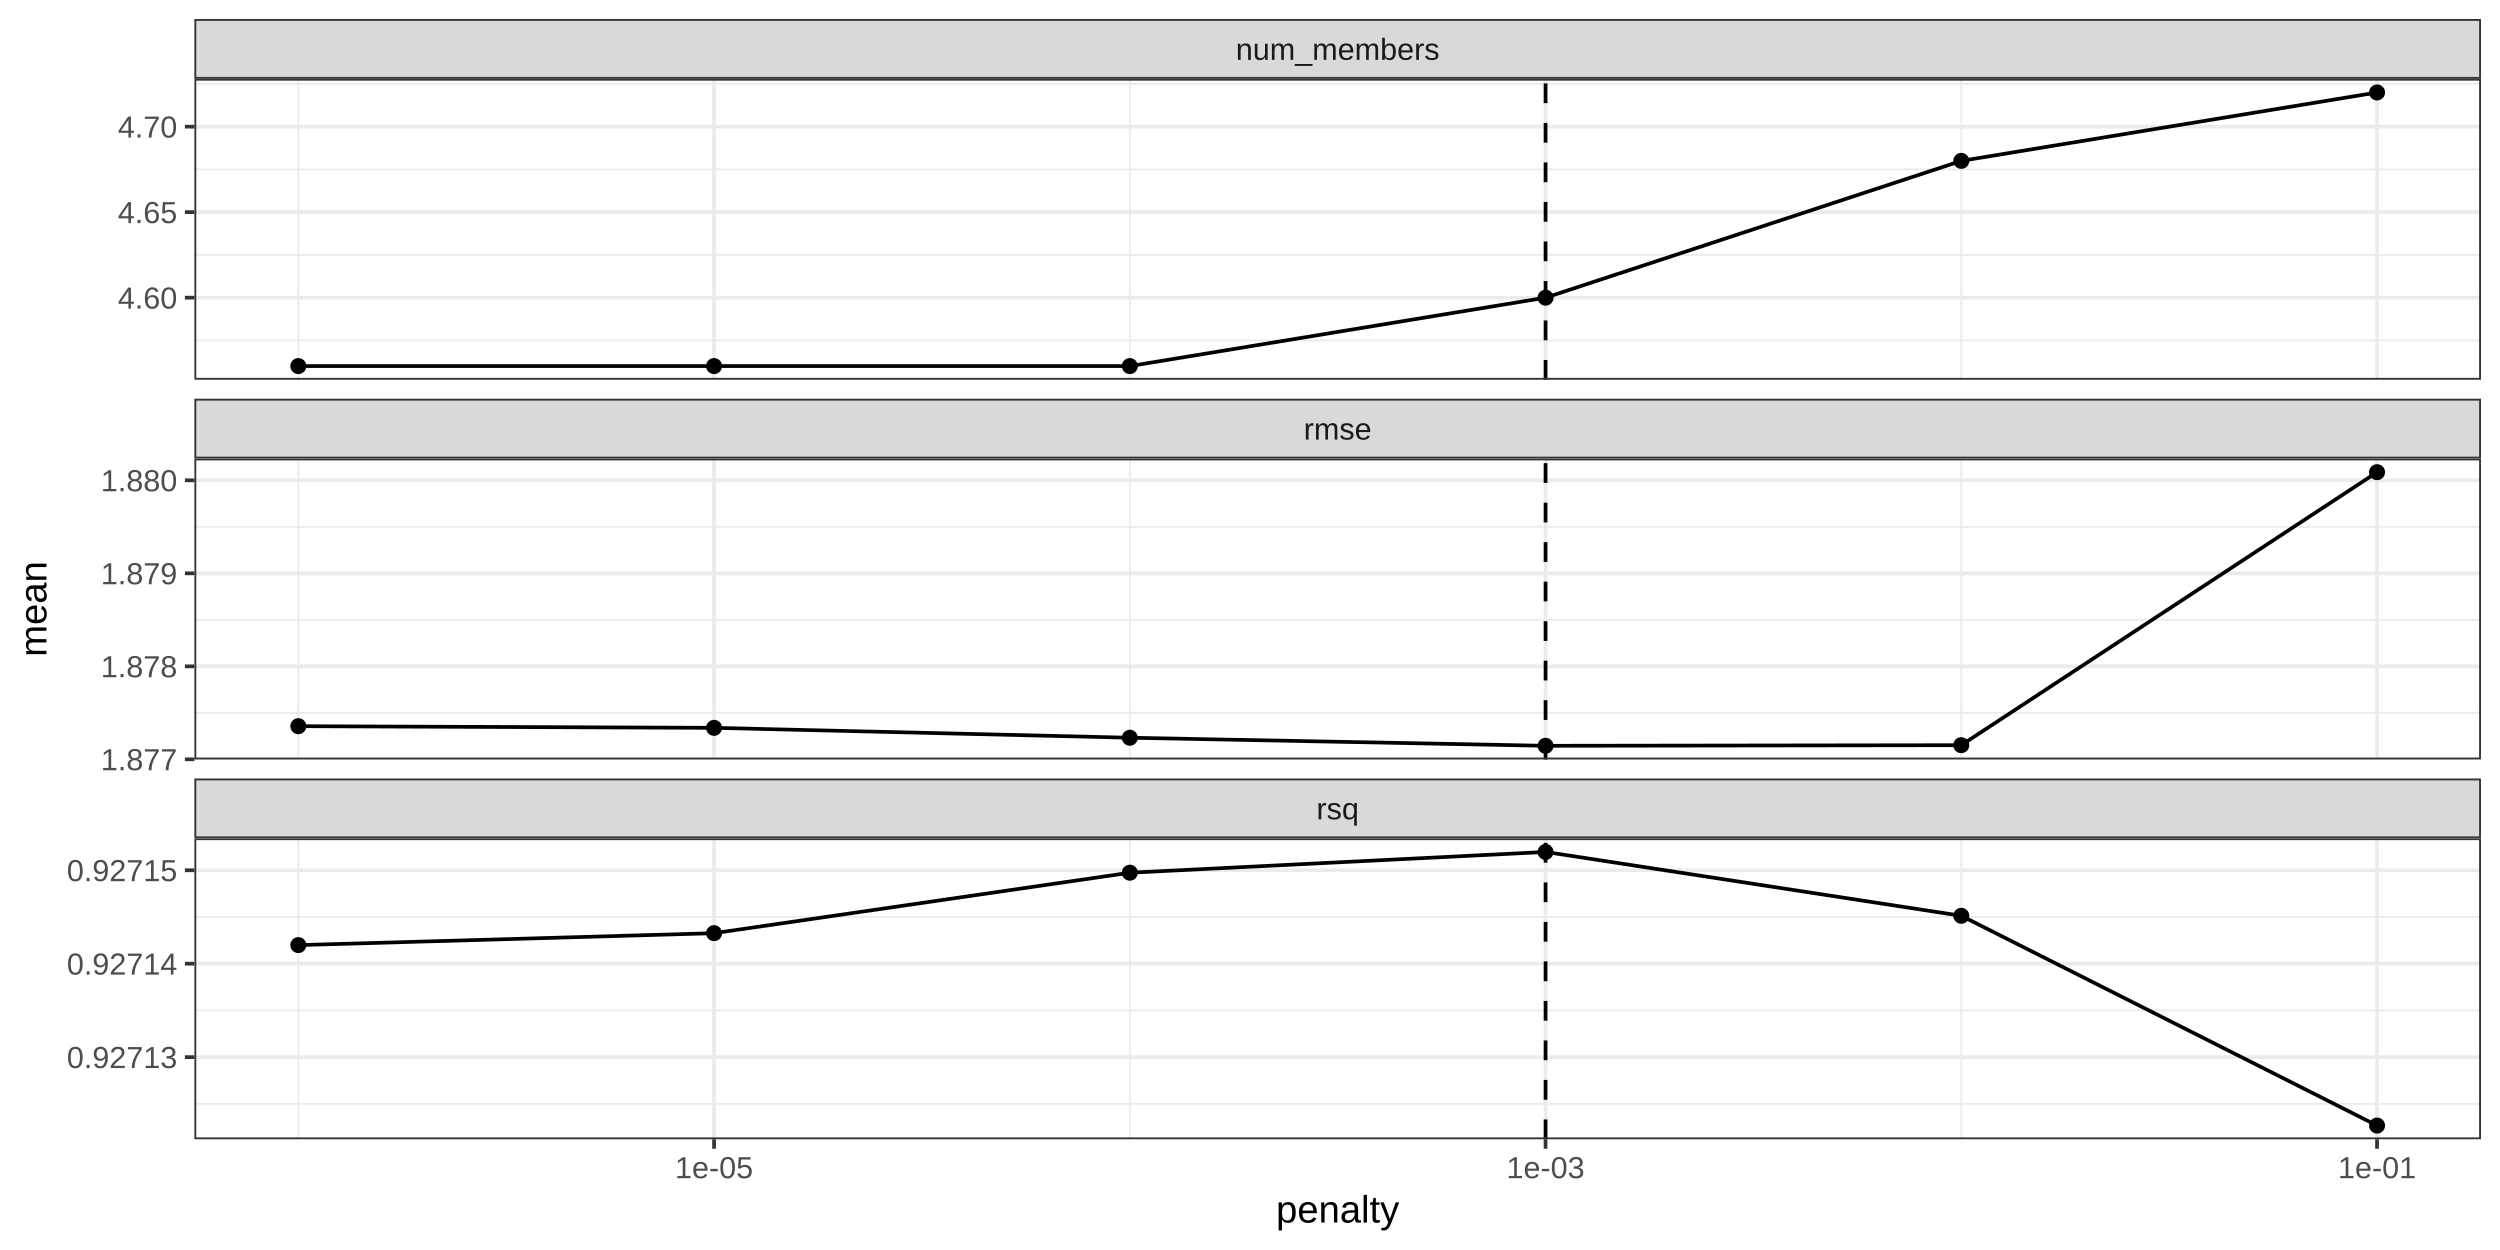
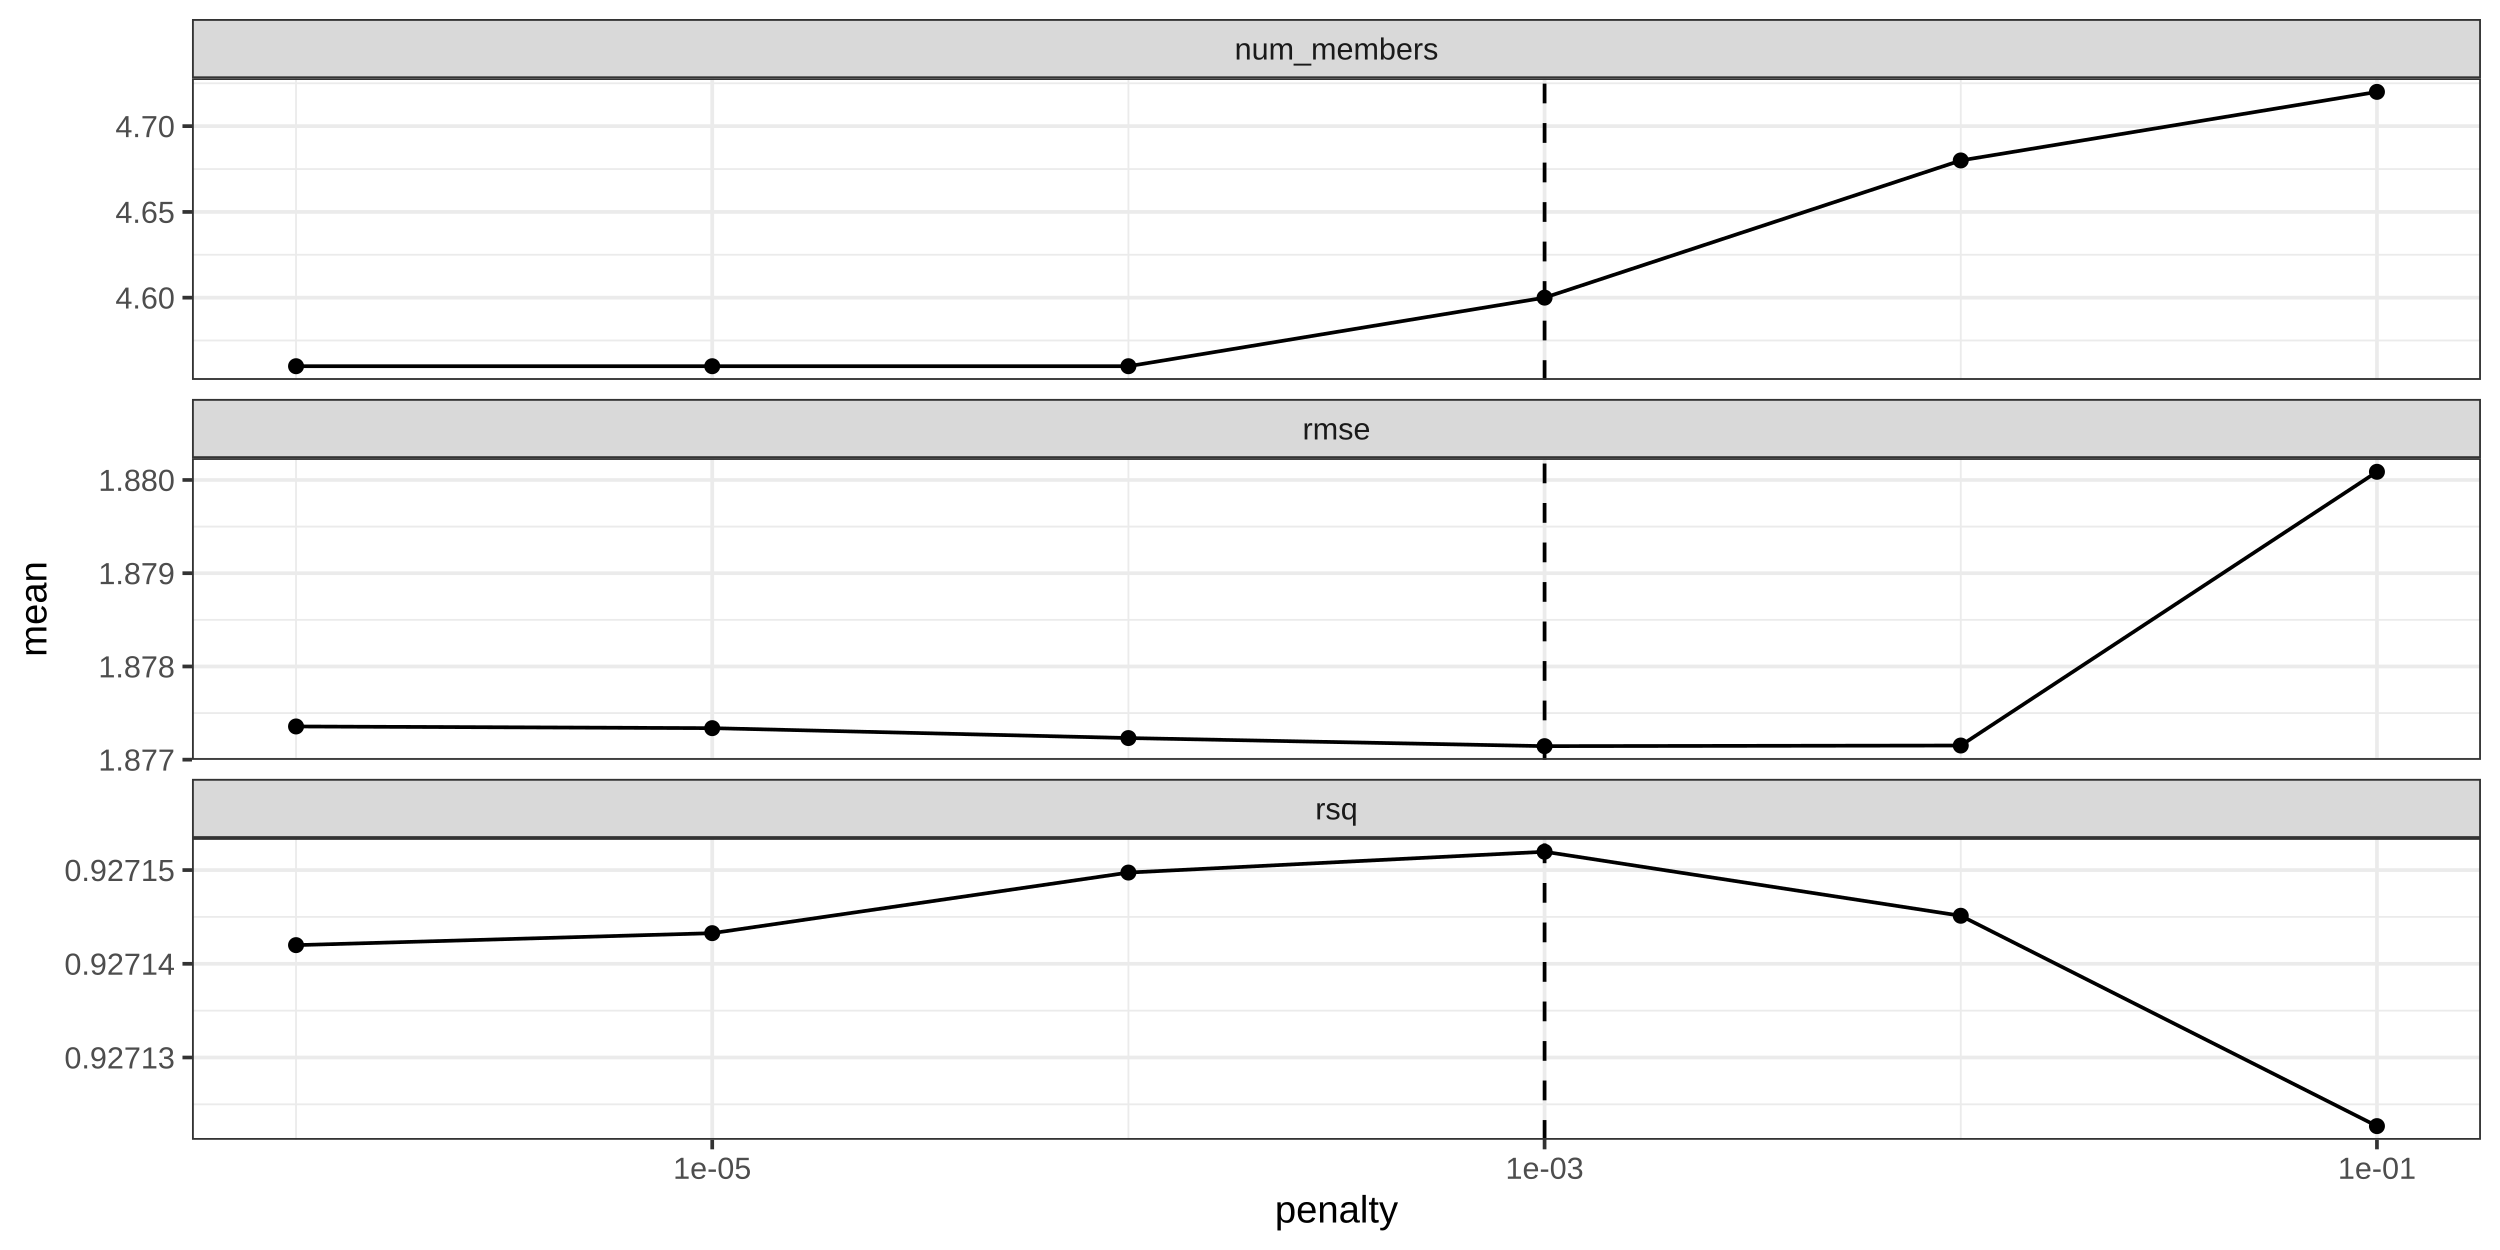
<svg xmlns="http://www.w3.org/2000/svg" class="svglite" width="720.00pt" height="360.00pt" viewBox="0 0 720.00 360.00">
  <defs>
    <style type="text/css">
    .svglite line, .svglite polyline, .svglite polygon, .svglite path, .svglite rect, .svglite circle {
      fill: none;
      stroke: #000000;
      stroke-linecap: round;
      stroke-linejoin: round;
      stroke-miterlimit: 10.00;
    }
    .svglite text {
      white-space: pre;
    }
  </style>
  </defs>
  <rect width="100%" height="100%" style="stroke: none; fill: #FFFFFF;" />
  <defs>
    <clipPath id="cpMC4wMHw3MjAuMDB8MC4wMHwzNjAuMDA=">
      <rect x="0.00" y="0.00" width="720.00" height="360.00" />
    </clipPath>
  </defs>
  <g clip-path="url(#cpMC4wMHw3MjAuMDB8MC4wMHwzNjAuMDA=)">
-     <rect x="0.00" y="0" width="720.00" height="360.00" style="stroke-width: 1.07; stroke: #FFFFFF; fill: #FFFFFF;" />
+     <rect x="0.00" y="0.00" width="720.00" height="360.00" style="stroke-width: 1.07; stroke: #FFFFFF; fill: #FFFFFF;" />
  </g>
  <defs>
-     <clipPath id="cpNTUuOTl8NzE0LjUyfDIyLjY5fDEwOS4zNw==">
-       <rect x="55.99" y="22.69" width="658.53" height="86.68" />
+     <clipPath id="cpNTUuMjl8NzE0LjUyfDIyLjUwfDEwOS40Mg==">
+       <rect x="55.29" y="22.50" width="659.23" height="86.92" />
    </clipPath>
  </defs>
-   <g clip-path="url(#cpNTUuOTl8NzE0LjUyfDIyLjY5fDEwOS4zNw==)">
-     <rect x="55.99" y="22.69" width="658.53" height="86.68" style="stroke-width: 1.07; stroke: none; fill: #FFFFFF;" />
-     <polyline points="55.99,98.04 714.52,98.04 " style="stroke-width: 0.53; stroke: #EBEBEB; stroke-linecap: butt;" />
-     <polyline points="55.99,73.41 714.52,73.41 " style="stroke-width: 0.53; stroke: #EBEBEB; stroke-linecap: butt;" />
-     <polyline points="55.99,48.79 714.52,48.79 " style="stroke-width: 0.53; stroke: #EBEBEB; stroke-linecap: butt;" />
-     <polyline points="55.99,24.17 714.52,24.17 " style="stroke-width: 0.53; stroke: #EBEBEB; stroke-linecap: butt;" />
-     <polyline points="85.92,109.37 85.92,22.69 " style="stroke-width: 0.53; stroke: #EBEBEB; stroke-linecap: butt;" />
-     <polyline points="325.39,109.37 325.39,22.69 " style="stroke-width: 0.53; stroke: #EBEBEB; stroke-linecap: butt;" />
-     <polyline points="564.85,109.37 564.85,22.69 " style="stroke-width: 0.53; stroke: #EBEBEB; stroke-linecap: butt;" />
-     <polyline points="55.99,85.73 714.52,85.73 " style="stroke-width: 1.07; stroke: #EBEBEB; stroke-linecap: butt;" />
-     <polyline points="55.99,61.10 714.52,61.10 " style="stroke-width: 1.07; stroke: #EBEBEB; stroke-linecap: butt;" />
-     <polyline points="55.99,36.48 714.52,36.48 " style="stroke-width: 1.07; stroke: #EBEBEB; stroke-linecap: butt;" />
-     <polyline points="205.65,109.37 205.65,22.69 " style="stroke-width: 1.07; stroke: #EBEBEB; stroke-linecap: butt;" />
-     <polyline points="445.12,109.37 445.12,22.69 " style="stroke-width: 1.07; stroke: #EBEBEB; stroke-linecap: butt;" />
-     <polyline points="684.59,109.37 684.59,22.69 " style="stroke-width: 1.07; stroke: #EBEBEB; stroke-linecap: butt;" />
-     <line x1="445.12" y1="109.37" x2="445.12" y2="22.69" style="stroke-width: 1.07; stroke-dasharray: 5.69,5.69; stroke-linecap: butt;" />
-     <circle cx="85.92" cy="105.43" r="1.95" style="stroke-width: 0.71; fill: #000000;" />
-     <circle cx="205.65" cy="105.43" r="1.95" style="stroke-width: 0.71; fill: #000000;" />
-     <circle cx="325.39" cy="105.43" r="1.95" style="stroke-width: 0.71; fill: #000000;" />
-     <circle cx="445.12" cy="85.73" r="1.95" style="stroke-width: 0.71; fill: #000000;" />
-     <circle cx="564.85" cy="46.33" r="1.95" style="stroke-width: 0.71; fill: #000000;" />
-     <circle cx="684.59" cy="26.63" r="1.95" style="stroke-width: 0.71; fill: #000000;" />
-     <polyline points="85.92,105.43 205.65,105.43 325.39,105.43 445.12,85.73 564.85,46.33 684.59,26.63 " style="stroke-width: 1.07; stroke-linecap: butt;" />
-     <rect x="55.99" y="22.69" width="658.53" height="86.68" style="stroke-width: 1.07; stroke: #333333;" />
+   <g clip-path="url(#cpNTUuMjl8NzE0LjUyfDIyLjUwfDEwOS40Mg==)">
+     <rect x="55.29" y="22.50" width="659.23" height="86.92" style="stroke-width: 1.07; stroke: none; fill: #FFFFFF;" />
+     <polyline points="55.29,98.06 714.52,98.06 " style="stroke-width: 0.53; stroke: #EBEBEB; stroke-linecap: butt;" />
+     <polyline points="55.29,73.37 714.52,73.37 " style="stroke-width: 0.53; stroke: #EBEBEB; stroke-linecap: butt;" />
+     <polyline points="55.29,48.68 714.52,48.68 " style="stroke-width: 0.53; stroke: #EBEBEB; stroke-linecap: butt;" />
+     <polyline points="55.29,23.99 714.52,23.99 " style="stroke-width: 0.53; stroke: #EBEBEB; stroke-linecap: butt;" />
+     <polyline points="85.26,109.42 85.26,22.50 " style="stroke-width: 0.53; stroke: #EBEBEB; stroke-linecap: butt;" />
+     <polyline points="324.98,109.42 324.98,22.50 " style="stroke-width: 0.53; stroke: #EBEBEB; stroke-linecap: butt;" />
+     <polyline points="564.70,109.42 564.70,22.50 " style="stroke-width: 0.53; stroke: #EBEBEB; stroke-linecap: butt;" />
+     <polyline points="55.29,85.72 714.52,85.72 " style="stroke-width: 1.07; stroke: #EBEBEB; stroke-linecap: butt;" />
+     <polyline points="55.29,61.03 714.52,61.03 " style="stroke-width: 1.07; stroke: #EBEBEB; stroke-linecap: butt;" />
+     <polyline points="55.29,36.33 714.52,36.33 " style="stroke-width: 1.07; stroke: #EBEBEB; stroke-linecap: butt;" />
+     <polyline points="205.12,109.42 205.12,22.50 " style="stroke-width: 1.07; stroke: #EBEBEB; stroke-linecap: butt;" />
+     <polyline points="444.84,109.42 444.84,22.50 " style="stroke-width: 1.07; stroke: #EBEBEB; stroke-linecap: butt;" />
+     <polyline points="684.56,109.42 684.56,22.50 " style="stroke-width: 1.07; stroke: #EBEBEB; stroke-linecap: butt;" />
+     <line x1="444.84" y1="109.42" x2="444.84" y2="22.50" style="stroke-width: 1.07; stroke-dasharray: 5.69,5.69; stroke-linecap: butt;" />
+     <circle cx="85.26" cy="105.47" r="1.95" style="stroke-width: 0.71; fill: #000000;" />
+     <circle cx="205.12" cy="105.47" r="1.95" style="stroke-width: 0.71; fill: #000000;" />
+     <circle cx="324.98" cy="105.47" r="1.95" style="stroke-width: 0.71; fill: #000000;" />
+     <circle cx="444.84" cy="85.72" r="1.95" style="stroke-width: 0.71; fill: #000000;" />
+     <circle cx="564.70" cy="46.21" r="1.95" style="stroke-width: 0.71; fill: #000000;" />
+     <circle cx="684.56" cy="26.46" r="1.95" style="stroke-width: 0.71; fill: #000000;" />
+     <polyline points="85.26,105.47 205.12,105.47 324.98,105.47 444.84,85.72 564.70,46.21 684.56,26.46 " style="stroke-width: 1.07; stroke-linecap: butt;" />
+     <rect x="55.29" y="22.50" width="659.23" height="86.92" style="stroke-width: 1.07; stroke: #333333;" />
  </g>
  <g clip-path="url(#cpMC4wMHw3MjAuMDB8MC4wMHwzNjAuMDA=)">
</g>
  <defs>
-     <clipPath id="cpNTUuOTl8NzE0LjUyfDEzMi4wNXwyMTguNzM=">
-       <rect x="55.99" y="132.05" width="658.53" height="86.68" />
+     <clipPath id="cpNTUuMjl8NzE0LjUyfDEzMS45M3wyMTguODQ=">
+       <rect x="55.29" y="131.93" width="659.23" height="86.92" />
    </clipPath>
  </defs>
-   <g clip-path="url(#cpNTUuOTl8NzE0LjUyfDEzMi4wNXwyMTguNzM=)">
-     <rect x="55.99" y="132.05" width="658.53" height="86.68" style="stroke-width: 1.07; stroke: none; fill: #FFFFFF;" />
-     <polyline points="55.99,205.29 714.52,205.29 " style="stroke-width: 0.53; stroke: #EBEBEB; stroke-linecap: butt;" />
-     <polyline points="55.99,178.51 714.52,178.51 " style="stroke-width: 0.53; stroke: #EBEBEB; stroke-linecap: butt;" />
-     <polyline points="55.99,151.73 714.52,151.73 " style="stroke-width: 0.53; stroke: #EBEBEB; stroke-linecap: butt;" />
-     <polyline points="85.92,218.73 85.92,132.05 " style="stroke-width: 0.53; stroke: #EBEBEB; stroke-linecap: butt;" />
-     <polyline points="325.39,218.73 325.39,132.05 " style="stroke-width: 0.53; stroke: #EBEBEB; stroke-linecap: butt;" />
-     <polyline points="564.85,218.73 564.85,132.05 " style="stroke-width: 0.53; stroke: #EBEBEB; stroke-linecap: butt;" />
-     <polyline points="55.99,218.68 714.52,218.68 " style="stroke-width: 1.07; stroke: #EBEBEB; stroke-linecap: butt;" />
-     <polyline points="55.99,191.90 714.52,191.90 " style="stroke-width: 1.07; stroke: #EBEBEB; stroke-linecap: butt;" />
-     <polyline points="55.99,165.12 714.52,165.12 " style="stroke-width: 1.07; stroke: #EBEBEB; stroke-linecap: butt;" />
-     <polyline points="55.99,138.34 714.52,138.34 " style="stroke-width: 1.07; stroke: #EBEBEB; stroke-linecap: butt;" />
-     <polyline points="205.65,218.73 205.65,132.05 " style="stroke-width: 1.07; stroke: #EBEBEB; stroke-linecap: butt;" />
-     <polyline points="445.12,218.73 445.12,132.05 " style="stroke-width: 1.07; stroke: #EBEBEB; stroke-linecap: butt;" />
-     <polyline points="684.59,218.73 684.59,132.05 " style="stroke-width: 1.07; stroke: #EBEBEB; stroke-linecap: butt;" />
-     <line x1="445.12" y1="218.73" x2="445.12" y2="132.05" style="stroke-width: 1.07; stroke-dasharray: 5.69,5.69; stroke-linecap: butt;" />
-     <circle cx="85.92" cy="209.14" r="1.95" style="stroke-width: 0.71; fill: #000000;" />
-     <circle cx="205.65" cy="209.62" r="1.95" style="stroke-width: 0.71; fill: #000000;" />
-     <circle cx="325.39" cy="212.47" r="1.95" style="stroke-width: 0.71; fill: #000000;" />
-     <circle cx="445.12" cy="214.79" r="1.95" style="stroke-width: 0.71; fill: #000000;" />
-     <circle cx="564.85" cy="214.61" r="1.95" style="stroke-width: 0.71; fill: #000000;" />
-     <circle cx="684.59" cy="135.99" r="1.95" style="stroke-width: 0.71; fill: #000000;" />
-     <polyline points="85.92,209.14 205.65,209.62 325.39,212.47 445.12,214.79 564.85,214.61 684.59,135.99 " style="stroke-width: 1.07; stroke-linecap: butt;" />
-     <rect x="55.99" y="132.05" width="658.53" height="86.68" style="stroke-width: 1.07; stroke: #333333;" />
+   <g clip-path="url(#cpNTUuMjl8NzE0LjUyfDEzMS45M3wyMTguODQ=)">
+     <rect x="55.29" y="131.93" width="659.23" height="86.92" style="stroke-width: 1.07; stroke: none; fill: #FFFFFF;" />
+     <polyline points="55.29,205.36 714.52,205.36 " style="stroke-width: 0.53; stroke: #EBEBEB; stroke-linecap: butt;" />
+     <polyline points="55.29,178.51 714.52,178.51 " style="stroke-width: 0.53; stroke: #EBEBEB; stroke-linecap: butt;" />
+     <polyline points="55.29,151.66 714.52,151.66 " style="stroke-width: 0.53; stroke: #EBEBEB; stroke-linecap: butt;" />
+     <polyline points="85.26,218.84 85.26,131.93 " style="stroke-width: 0.53; stroke: #EBEBEB; stroke-linecap: butt;" />
+     <polyline points="324.98,218.84 324.98,131.93 " style="stroke-width: 0.53; stroke: #EBEBEB; stroke-linecap: butt;" />
+     <polyline points="564.70,218.84 564.70,131.93 " style="stroke-width: 0.53; stroke: #EBEBEB; stroke-linecap: butt;" />
+     <polyline points="55.29,218.79 714.52,218.79 " style="stroke-width: 1.07; stroke: #EBEBEB; stroke-linecap: butt;" />
+     <polyline points="55.29,191.94 714.52,191.94 " style="stroke-width: 1.07; stroke: #EBEBEB; stroke-linecap: butt;" />
+     <polyline points="55.29,165.08 714.52,165.08 " style="stroke-width: 1.07; stroke: #EBEBEB; stroke-linecap: butt;" />
+     <polyline points="55.29,138.23 714.52,138.23 " style="stroke-width: 1.07; stroke: #EBEBEB; stroke-linecap: butt;" />
+     <polyline points="205.12,218.84 205.12,131.93 " style="stroke-width: 1.07; stroke: #EBEBEB; stroke-linecap: butt;" />
+     <polyline points="444.84,218.84 444.84,131.93 " style="stroke-width: 1.07; stroke: #EBEBEB; stroke-linecap: butt;" />
+     <polyline points="684.56,218.84 684.56,131.93 " style="stroke-width: 1.07; stroke: #EBEBEB; stroke-linecap: butt;" />
+     <line x1="444.84" y1="218.84" x2="444.84" y2="131.93" style="stroke-width: 1.07; stroke-dasharray: 5.69,5.69; stroke-linecap: butt;" />
+     <circle cx="85.26" cy="209.22" r="1.95" style="stroke-width: 0.71; fill: #000000;" />
+     <circle cx="205.12" cy="209.71" r="1.95" style="stroke-width: 0.71; fill: #000000;" />
+     <circle cx="324.98" cy="212.56" r="1.95" style="stroke-width: 0.71; fill: #000000;" />
+     <circle cx="444.84" cy="214.89" r="1.95" style="stroke-width: 0.71; fill: #000000;" />
+     <circle cx="564.70" cy="214.71" r="1.95" style="stroke-width: 0.71; fill: #000000;" />
+     <circle cx="684.56" cy="135.88" r="1.95" style="stroke-width: 0.71; fill: #000000;" />
+     <polyline points="85.26,209.22 205.12,209.71 324.98,212.56 444.84,214.89 564.70,214.71 684.56,135.88 " style="stroke-width: 1.07; stroke-linecap: butt;" />
+     <rect x="55.29" y="131.93" width="659.23" height="86.92" style="stroke-width: 1.07; stroke: #333333;" />
  </g>
  <g clip-path="url(#cpMC4wMHw3MjAuMDB8MC4wMHwzNjAuMDA=)">
</g>
  <defs>
-     <clipPath id="cpNTUuOTl8NzE0LjUyfDI0MS40MnwzMjguMTA=">
-       <rect x="55.99" y="241.42" width="658.53" height="86.68" />
+     <clipPath id="cpNTUuMjl8NzE0LjUyfDI0MS4zNXwzMjguMjc=">
+       <rect x="55.29" y="241.35" width="659.23" height="86.92" />
    </clipPath>
  </defs>
-   <g clip-path="url(#cpNTUuOTl8NzE0LjUyfDI0MS40MnwzMjguMTA=)">
-     <rect x="55.99" y="241.42" width="658.53" height="86.68" style="stroke-width: 1.07; stroke: none; fill: #FFFFFF;" />
-     <polyline points="55.99,317.91 714.52,317.91 " style="stroke-width: 0.53; stroke: #EBEBEB; stroke-linecap: butt;" />
-     <polyline points="55.99,290.99 714.52,290.99 " style="stroke-width: 0.53; stroke: #EBEBEB; stroke-linecap: butt;" />
-     <polyline points="55.99,264.08 714.52,264.08 " style="stroke-width: 0.53; stroke: #EBEBEB; stroke-linecap: butt;" />
-     <polyline points="85.92,328.10 85.92,241.42 " style="stroke-width: 0.53; stroke: #EBEBEB; stroke-linecap: butt;" />
-     <polyline points="325.39,328.10 325.39,241.42 " style="stroke-width: 0.53; stroke: #EBEBEB; stroke-linecap: butt;" />
-     <polyline points="564.85,328.10 564.85,241.42 " style="stroke-width: 0.53; stroke: #EBEBEB; stroke-linecap: butt;" />
-     <polyline points="55.99,304.45 714.52,304.45 " style="stroke-width: 1.07; stroke: #EBEBEB; stroke-linecap: butt;" />
-     <polyline points="55.99,277.54 714.52,277.54 " style="stroke-width: 1.07; stroke: #EBEBEB; stroke-linecap: butt;" />
-     <polyline points="55.99,250.63 714.52,250.63 " style="stroke-width: 1.07; stroke: #EBEBEB; stroke-linecap: butt;" />
-     <polyline points="205.65,328.10 205.65,241.42 " style="stroke-width: 1.07; stroke: #EBEBEB; stroke-linecap: butt;" />
-     <polyline points="445.12,328.10 445.12,241.42 " style="stroke-width: 1.07; stroke: #EBEBEB; stroke-linecap: butt;" />
-     <polyline points="684.59,328.10 684.59,241.42 " style="stroke-width: 1.07; stroke: #EBEBEB; stroke-linecap: butt;" />
-     <line x1="445.12" y1="328.10" x2="445.12" y2="241.42" style="stroke-width: 1.07; stroke-dasharray: 5.69,5.69; stroke-linecap: butt;" />
-     <circle cx="85.92" cy="272.19" r="1.95" style="stroke-width: 0.71; fill: #000000;" />
-     <circle cx="205.65" cy="268.75" r="1.95" style="stroke-width: 0.71; fill: #000000;" />
-     <circle cx="325.39" cy="251.34" r="1.95" style="stroke-width: 0.71; fill: #000000;" />
-     <circle cx="445.12" cy="245.36" r="1.95" style="stroke-width: 0.71; fill: #000000;" />
-     <circle cx="564.85" cy="263.75" r="1.95" style="stroke-width: 0.71; fill: #000000;" />
-     <circle cx="684.59" cy="324.16" r="1.95" style="stroke-width: 0.71; fill: #000000;" />
-     <polyline points="85.92,272.19 205.65,268.75 325.39,251.34 445.12,245.36 564.85,263.75 684.59,324.16 " style="stroke-width: 1.07; stroke-linecap: butt;" />
-     <rect x="55.99" y="241.42" width="658.53" height="86.68" style="stroke-width: 1.07; stroke: #333333;" />
+   <g clip-path="url(#cpNTUuMjl8NzE0LjUyfDI0MS4zNXwzMjguMjc=)">
+     <rect x="55.29" y="241.35" width="659.23" height="86.92" style="stroke-width: 1.07; stroke: none; fill: #FFFFFF;" />
+     <polyline points="55.29,318.05 714.52,318.05 " style="stroke-width: 0.53; stroke: #EBEBEB; stroke-linecap: butt;" />
+     <polyline points="55.29,291.06 714.52,291.06 " style="stroke-width: 0.53; stroke: #EBEBEB; stroke-linecap: butt;" />
+     <polyline points="55.29,264.07 714.52,264.07 " style="stroke-width: 0.53; stroke: #EBEBEB; stroke-linecap: butt;" />
+     <polyline points="85.26,328.27 85.26,241.35 " style="stroke-width: 0.53; stroke: #EBEBEB; stroke-linecap: butt;" />
+     <polyline points="324.98,328.27 324.98,241.35 " style="stroke-width: 0.53; stroke: #EBEBEB; stroke-linecap: butt;" />
+     <polyline points="564.70,328.27 564.70,241.35 " style="stroke-width: 0.53; stroke: #EBEBEB; stroke-linecap: butt;" />
+     <polyline points="55.29,304.56 714.52,304.56 " style="stroke-width: 1.07; stroke: #EBEBEB; stroke-linecap: butt;" />
+     <polyline points="55.29,277.57 714.52,277.57 " style="stroke-width: 1.07; stroke: #EBEBEB; stroke-linecap: butt;" />
+     <polyline points="55.29,250.58 714.52,250.58 " style="stroke-width: 1.07; stroke: #EBEBEB; stroke-linecap: butt;" />
+     <polyline points="205.12,328.27 205.12,241.35 " style="stroke-width: 1.07; stroke: #EBEBEB; stroke-linecap: butt;" />
+     <polyline points="444.84,328.27 444.84,241.35 " style="stroke-width: 1.07; stroke: #EBEBEB; stroke-linecap: butt;" />
+     <polyline points="684.56,328.27 684.56,241.35 " style="stroke-width: 1.07; stroke: #EBEBEB; stroke-linecap: butt;" />
+     <line x1="444.84" y1="328.27" x2="444.84" y2="241.35" style="stroke-width: 1.07; stroke-dasharray: 5.69,5.69; stroke-linecap: butt;" />
+     <circle cx="85.26" cy="272.20" r="1.95" style="stroke-width: 0.71; fill: #000000;" />
+     <circle cx="205.12" cy="268.75" r="1.95" style="stroke-width: 0.71; fill: #000000;" />
+     <circle cx="324.98" cy="251.30" r="1.95" style="stroke-width: 0.71; fill: #000000;" />
+     <circle cx="444.84" cy="245.30" r="1.95" style="stroke-width: 0.71; fill: #000000;" />
+     <circle cx="564.70" cy="263.74" r="1.95" style="stroke-width: 0.71; fill: #000000;" />
+     <circle cx="684.56" cy="324.32" r="1.95" style="stroke-width: 0.71; fill: #000000;" />
+     <polyline points="85.26,272.20 205.12,268.75 324.98,251.30 444.84,245.30 564.70,263.74 684.56,324.32 " style="stroke-width: 1.07; stroke-linecap: butt;" />
+     <rect x="55.29" y="241.35" width="659.23" height="86.92" style="stroke-width: 1.07; stroke: #333333;" />
  </g>
  <g clip-path="url(#cpMC4wMHw3MjAuMDB8MC4wMHwzNjAuMDA=)">
</g>
  <defs>
-     <clipPath id="cpNTUuOTl8NzE0LjUyfDIyNC4yMXwyNDEuNDI=">
-       <rect x="55.99" y="224.21" width="658.53" height="17.21" />
+     <clipPath id="cpNTUuMjl8NzE0LjUyfDIyNC4zMnwyNDEuMzU=">
+       <rect x="55.29" y="224.32" width="659.23" height="17.03" />
    </clipPath>
  </defs>
-   <g clip-path="url(#cpNTUuOTl8NzE0LjUyfDIyNC4yMXwyNDEuNDI=)">
-     <rect x="55.99" y="224.21" width="658.53" height="17.21" style="stroke-width: 1.07; stroke: #333333; fill: #D9D9D9;" />
-     <text x="385.25" y="235.97" text-anchor="middle" style="font-size: 8.80px;fill: #1A1A1A; font-family: &quot;Arial&quot;;" textLength="12.23px" lengthAdjust="spacingAndGlyphs">rsq</text>
+   <g clip-path="url(#cpNTUuMjl8NzE0LjUyfDIyNC4zMnwyNDEuMzU=)">
+     <rect x="55.29" y="224.32" width="659.23" height="17.03" style="stroke-width: 1.07; stroke: #333333; fill: #D9D9D9;" />
+     <text x="384.91" y="235.99" text-anchor="middle" style="font-size: 8.80px;fill: #1A1A1A; font-family: &quot;Arial&quot;;" textLength="12.23px" lengthAdjust="spacingAndGlyphs">rsq</text>
  </g>
  <g clip-path="url(#cpMC4wMHw3MjAuMDB8MC4wMHwzNjAuMDA=)">
</g>
  <defs>
-     <clipPath id="cpNTUuOTl8NzE0LjUyfDExNC44NHwxMzIuMDU=">
-       <rect x="55.99" y="114.84" width="658.53" height="17.21" />
+     <clipPath id="cpNTUuMjl8NzE0LjUyfDExNC45MHwxMzEuOTM=">
+       <rect x="55.29" y="114.90" width="659.23" height="17.03" />
    </clipPath>
  </defs>
-   <g clip-path="url(#cpNTUuOTl8NzE0LjUyfDExNC44NHwxMzIuMDU=)">
-     <rect x="55.99" y="114.84" width="658.53" height="17.21" style="stroke-width: 1.07; stroke: #333333; fill: #D9D9D9;" />
-     <text x="385.25" y="126.60" text-anchor="middle" style="font-size: 8.80px;fill: #1A1A1A; font-family: &quot;Arial&quot;;" textLength="19.56px" lengthAdjust="spacingAndGlyphs">rmse</text>
+   <g clip-path="url(#cpNTUuMjl8NzE0LjUyfDExNC45MHwxMzEuOTM=)">
+     <rect x="55.29" y="114.90" width="659.23" height="17.03" style="stroke-width: 1.07; stroke: #333333; fill: #D9D9D9;" />
+     <text x="384.91" y="126.57" text-anchor="middle" style="font-size: 8.80px;fill: #1A1A1A; font-family: &quot;Arial&quot;;" textLength="19.56px" lengthAdjust="spacingAndGlyphs">rmse</text>
  </g>
  <g clip-path="url(#cpMC4wMHw3MjAuMDB8MC4wMHwzNjAuMDA=)">
</g>
  <defs>
-     <clipPath id="cpNTUuOTl8NzE0LjUyfDUuNDh8MjIuNjk=">
-       <rect x="55.99" y="5.48" width="658.53" height="17.21" />
+     <clipPath id="cpNTUuMjl8NzE0LjUyfDUuNDh8MjIuNTA=">
+       <rect x="55.29" y="5.48" width="659.23" height="17.03" />
    </clipPath>
  </defs>
-   <g clip-path="url(#cpNTUuOTl8NzE0LjUyfDUuNDh8MjIuNjk=)">
-     <rect x="55.99" y="5.48" width="658.53" height="17.21" style="stroke-width: 1.07; stroke: #333333; fill: #D9D9D9;" />
-     <text x="385.25" y="17.24" text-anchor="middle" style="font-size: 8.80px;fill: #1A1A1A; font-family: &quot;Arial&quot;;" textLength="58.69px" lengthAdjust="spacingAndGlyphs">num_members</text>
+   <g clip-path="url(#cpNTUuMjl8NzE0LjUyfDUuNDh8MjIuNTA=)">
+     <rect x="55.29" y="5.48" width="659.23" height="17.03" style="stroke-width: 1.07; stroke: #333333; fill: #D9D9D9;" />
+     <text x="384.91" y="17.15" text-anchor="middle" style="font-size: 8.80px;fill: #1A1A1A; font-family: &quot;Arial&quot;;" textLength="58.69px" lengthAdjust="spacingAndGlyphs">num_members</text>
  </g>
  <g clip-path="url(#cpMC4wMHw3MjAuMDB8MC4wMHwzNjAuMDA=)">
-     <polyline points="205.65,330.84 205.65,328.10 " style="stroke-width: 1.07; stroke: #333333; stroke-linecap: butt;" />
-     <polyline points="445.12,330.84 445.12,328.10 " style="stroke-width: 1.07; stroke: #333333; stroke-linecap: butt;" />
-     <polyline points="684.59,330.84 684.59,328.10 " style="stroke-width: 1.07; stroke: #333333; stroke-linecap: butt;" />
-     <text x="205.65" y="339.33" text-anchor="middle" style="font-size: 8.80px;fill: #4D4D4D; font-family: &quot;Arial&quot;;" textLength="22.51px" lengthAdjust="spacingAndGlyphs">1e-05</text>
-     <text x="445.12" y="339.33" text-anchor="middle" style="font-size: 8.80px;fill: #4D4D4D; font-family: &quot;Arial&quot;;" textLength="22.51px" lengthAdjust="spacingAndGlyphs">1e-03</text>
-     <text x="684.59" y="339.33" text-anchor="middle" style="font-size: 8.80px;fill: #4D4D4D; font-family: &quot;Arial&quot;;" textLength="22.51px" lengthAdjust="spacingAndGlyphs">1e-01</text>
-     <text x="51.06" y="88.88" text-anchor="end" style="font-size: 8.80px;fill: #4D4D4D; font-family: &quot;Arial&quot;;" textLength="17.13px" lengthAdjust="spacingAndGlyphs">4.60</text>
-     <text x="51.06" y="64.26" text-anchor="end" style="font-size: 8.80px;fill: #4D4D4D; font-family: &quot;Arial&quot;;" textLength="17.13px" lengthAdjust="spacingAndGlyphs">4.65</text>
-     <text x="51.06" y="39.63" text-anchor="end" style="font-size: 8.80px;fill: #4D4D4D; font-family: &quot;Arial&quot;;" textLength="17.13px" lengthAdjust="spacingAndGlyphs">4.70</text>
-     <polyline points="53.25,85.73 55.99,85.73 " style="stroke-width: 1.07; stroke: #333333; stroke-linecap: butt;" />
-     <polyline points="53.25,61.10 55.99,61.10 " style="stroke-width: 1.07; stroke: #333333; stroke-linecap: butt;" />
-     <polyline points="53.25,36.48 55.99,36.48 " style="stroke-width: 1.07; stroke: #333333; stroke-linecap: butt;" />
-     <text x="51.06" y="221.83" text-anchor="end" style="font-size: 8.80px;fill: #4D4D4D; font-family: &quot;Arial&quot;;" textLength="22.02px" lengthAdjust="spacingAndGlyphs">1.877</text>
-     <text x="51.06" y="195.05" text-anchor="end" style="font-size: 8.80px;fill: #4D4D4D; font-family: &quot;Arial&quot;;" textLength="22.02px" lengthAdjust="spacingAndGlyphs">1.878</text>
-     <text x="51.06" y="168.27" text-anchor="end" style="font-size: 8.80px;fill: #4D4D4D; font-family: &quot;Arial&quot;;" textLength="22.02px" lengthAdjust="spacingAndGlyphs">1.879</text>
-     <text x="51.06" y="141.49" text-anchor="end" style="font-size: 8.80px;fill: #4D4D4D; font-family: &quot;Arial&quot;;" textLength="22.02px" lengthAdjust="spacingAndGlyphs">1.880</text>
-     <polyline points="53.25,218.68 55.99,218.68 " style="stroke-width: 1.07; stroke: #333333; stroke-linecap: butt;" />
-     <polyline points="53.25,191.90 55.99,191.90 " style="stroke-width: 1.07; stroke: #333333; stroke-linecap: butt;" />
-     <polyline points="53.25,165.12 55.99,165.12 " style="stroke-width: 1.07; stroke: #333333; stroke-linecap: butt;" />
-     <polyline points="53.25,138.34 55.99,138.34 " style="stroke-width: 1.07; stroke: #333333; stroke-linecap: butt;" />
-     <text x="51.06" y="307.60" text-anchor="end" style="font-size: 8.80px;fill: #4D4D4D; font-family: &quot;Arial&quot;;" textLength="31.82px" lengthAdjust="spacingAndGlyphs">0.92713</text>
-     <text x="51.06" y="280.69" text-anchor="end" style="font-size: 8.80px;fill: #4D4D4D; font-family: &quot;Arial&quot;;" textLength="31.82px" lengthAdjust="spacingAndGlyphs">0.92714</text>
-     <text x="51.06" y="253.78" text-anchor="end" style="font-size: 8.80px;fill: #4D4D4D; font-family: &quot;Arial&quot;;" textLength="31.82px" lengthAdjust="spacingAndGlyphs">0.92715</text>
-     <polyline points="53.25,304.45 55.99,304.45 " style="stroke-width: 1.07; stroke: #333333; stroke-linecap: butt;" />
-     <polyline points="53.25,277.54 55.99,277.54 " style="stroke-width: 1.07; stroke: #333333; stroke-linecap: butt;" />
-     <polyline points="53.25,250.63 55.99,250.63 " style="stroke-width: 1.07; stroke: #333333; stroke-linecap: butt;" />
-     <text x="385.25" y="352.10" text-anchor="middle" style="font-size: 11.00px; font-family: &quot;Arial&quot;;" textLength="35.47px" lengthAdjust="spacingAndGlyphs">penalty</text>
+     <polyline points="205.12,331.01 205.12,328.27 " style="stroke-width: 1.07; stroke: #333333; stroke-linecap: butt;" />
+     <polyline points="444.84,331.01 444.84,328.27 " style="stroke-width: 1.07; stroke: #333333; stroke-linecap: butt;" />
+     <polyline points="684.56,331.01 684.56,328.27 " style="stroke-width: 1.07; stroke: #333333; stroke-linecap: butt;" />
+     <text x="205.12" y="339.50" text-anchor="middle" style="font-size: 8.80px;fill: #4D4D4D; font-family: &quot;Arial&quot;;" textLength="22.51px" lengthAdjust="spacingAndGlyphs">1e-05</text>
+     <text x="444.84" y="339.50" text-anchor="middle" style="font-size: 8.80px;fill: #4D4D4D; font-family: &quot;Arial&quot;;" textLength="22.51px" lengthAdjust="spacingAndGlyphs">1e-03</text>
+     <text x="684.56" y="339.50" text-anchor="middle" style="font-size: 8.80px;fill: #4D4D4D; font-family: &quot;Arial&quot;;" textLength="22.51px" lengthAdjust="spacingAndGlyphs">1e-01</text>
+     <text x="50.36" y="88.87" text-anchor="end" style="font-size: 8.80px;fill: #4D4D4D; font-family: &quot;Arial&quot;;" textLength="17.13px" lengthAdjust="spacingAndGlyphs">4.60</text>
+     <text x="50.36" y="64.18" text-anchor="end" style="font-size: 8.80px;fill: #4D4D4D; font-family: &quot;Arial&quot;;" textLength="17.13px" lengthAdjust="spacingAndGlyphs">4.65</text>
+     <text x="50.36" y="39.49" text-anchor="end" style="font-size: 8.80px;fill: #4D4D4D; font-family: &quot;Arial&quot;;" textLength="17.13px" lengthAdjust="spacingAndGlyphs">4.70</text>
+     <polyline points="52.55,85.72 55.29,85.72 " style="stroke-width: 1.07; stroke: #333333; stroke-linecap: butt;" />
+     <polyline points="52.55,61.03 55.29,61.03 " style="stroke-width: 1.07; stroke: #333333; stroke-linecap: butt;" />
+     <polyline points="52.55,36.33 55.29,36.33 " style="stroke-width: 1.07; stroke: #333333; stroke-linecap: butt;" />
+     <text x="50.36" y="221.94" text-anchor="end" style="font-size: 8.80px;fill: #4D4D4D; font-family: &quot;Arial&quot;;" textLength="22.02px" lengthAdjust="spacingAndGlyphs">1.877</text>
+     <text x="50.36" y="195.09" text-anchor="end" style="font-size: 8.80px;fill: #4D4D4D; font-family: &quot;Arial&quot;;" textLength="22.02px" lengthAdjust="spacingAndGlyphs">1.878</text>
+     <text x="50.36" y="168.24" text-anchor="end" style="font-size: 8.80px;fill: #4D4D4D; font-family: &quot;Arial&quot;;" textLength="22.02px" lengthAdjust="spacingAndGlyphs">1.879</text>
+     <text x="50.36" y="141.38" text-anchor="end" style="font-size: 8.80px;fill: #4D4D4D; font-family: &quot;Arial&quot;;" textLength="22.02px" lengthAdjust="spacingAndGlyphs">1.880</text>
+     <polyline points="52.55,218.79 55.29,218.79 " style="stroke-width: 1.07; stroke: #333333; stroke-linecap: butt;" />
+     <polyline points="52.55,191.94 55.29,191.94 " style="stroke-width: 1.07; stroke: #333333; stroke-linecap: butt;" />
+     <polyline points="52.55,165.08 55.29,165.08 " style="stroke-width: 1.07; stroke: #333333; stroke-linecap: butt;" />
+     <polyline points="52.55,138.23 55.29,138.23 " style="stroke-width: 1.07; stroke: #333333; stroke-linecap: butt;" />
+     <text x="50.36" y="307.71" text-anchor="end" style="font-size: 8.80px;fill: #4D4D4D; font-family: &quot;Arial&quot;;" textLength="31.82px" lengthAdjust="spacingAndGlyphs">0.92713</text>
+     <text x="50.36" y="280.72" text-anchor="end" style="font-size: 8.80px;fill: #4D4D4D; font-family: &quot;Arial&quot;;" textLength="31.82px" lengthAdjust="spacingAndGlyphs">0.92714</text>
+     <text x="50.36" y="253.73" text-anchor="end" style="font-size: 8.80px;fill: #4D4D4D; font-family: &quot;Arial&quot;;" textLength="31.82px" lengthAdjust="spacingAndGlyphs">0.92715</text>
+     <polyline points="52.55,304.56 55.29,304.56 " style="stroke-width: 1.07; stroke: #333333; stroke-linecap: butt;" />
+     <polyline points="52.55,277.57 55.29,277.57 " style="stroke-width: 1.07; stroke: #333333; stroke-linecap: butt;" />
+     <polyline points="52.55,250.58 55.29,250.58 " style="stroke-width: 1.07; stroke: #333333; stroke-linecap: butt;" />
+     <text x="384.91" y="352.09" text-anchor="middle" style="font-size: 11.00px; font-family: &quot;Arial&quot;;" textLength="35.47px" lengthAdjust="spacingAndGlyphs">penalty</text>
    <text transform="translate(13.37,175.39) rotate(-90)" text-anchor="middle" style="font-size: 11.00px; font-family: &quot;Arial&quot;;" textLength="27.53px" lengthAdjust="spacingAndGlyphs">mean</text>
  </g>
</svg>
